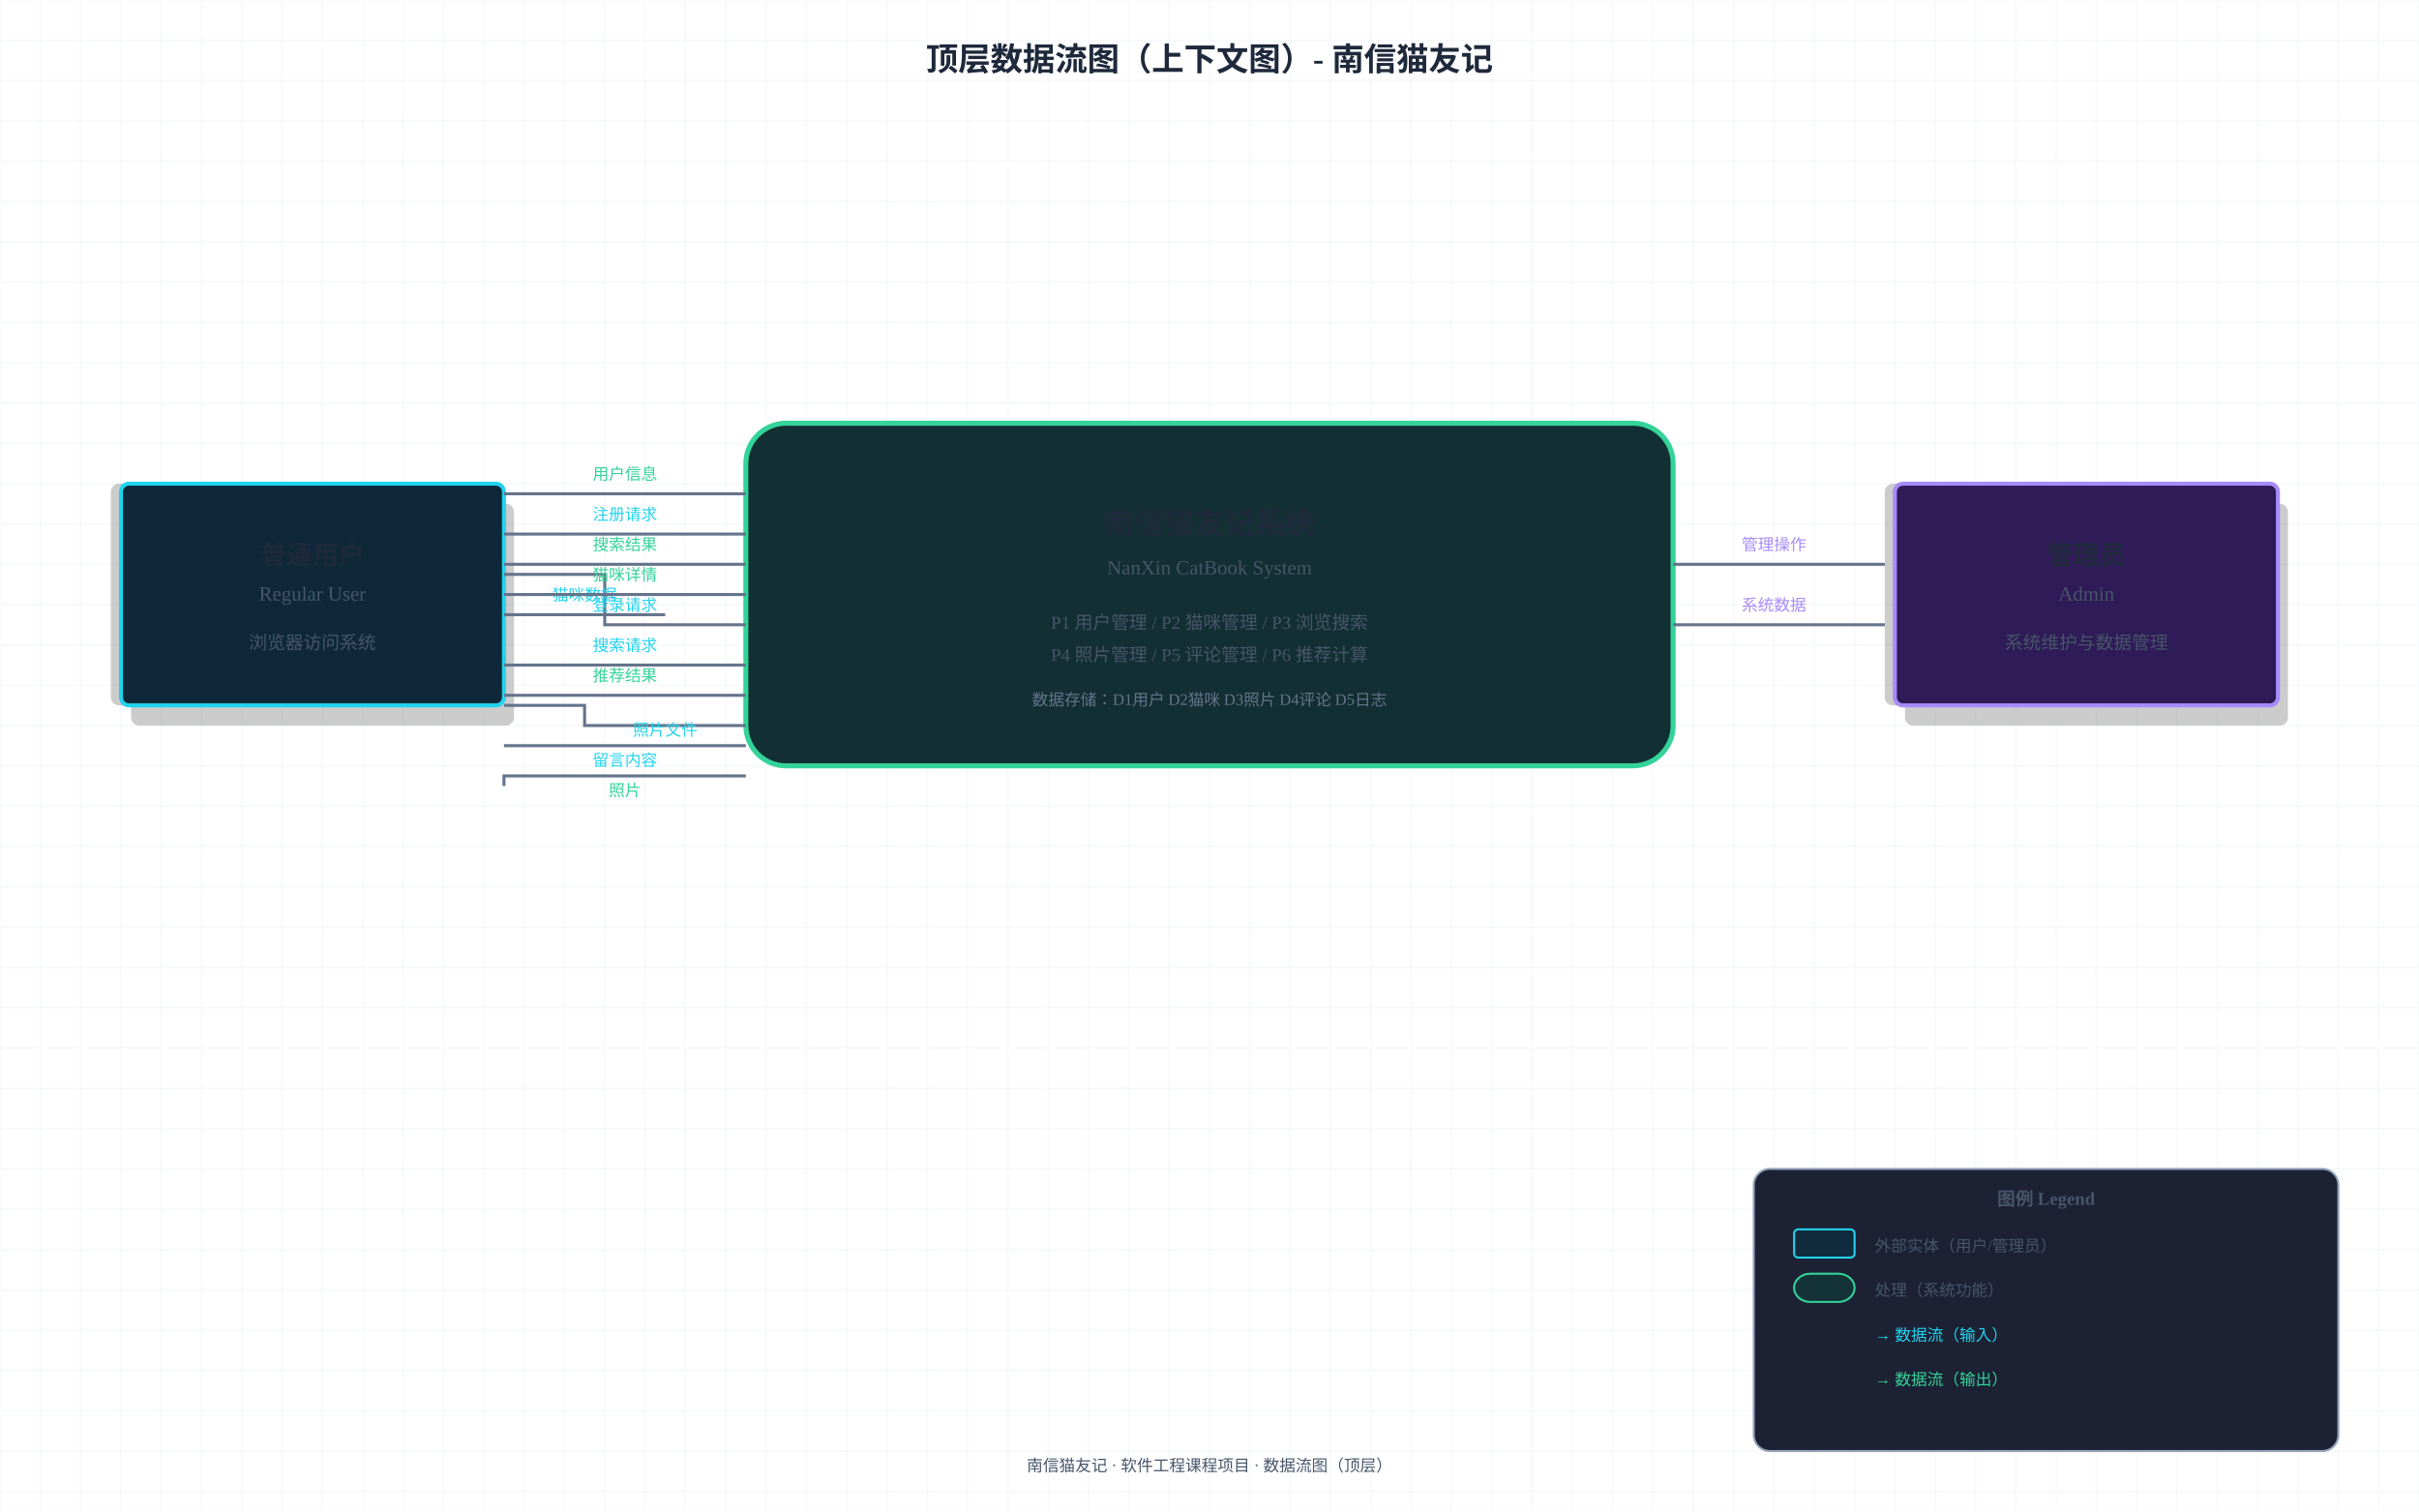
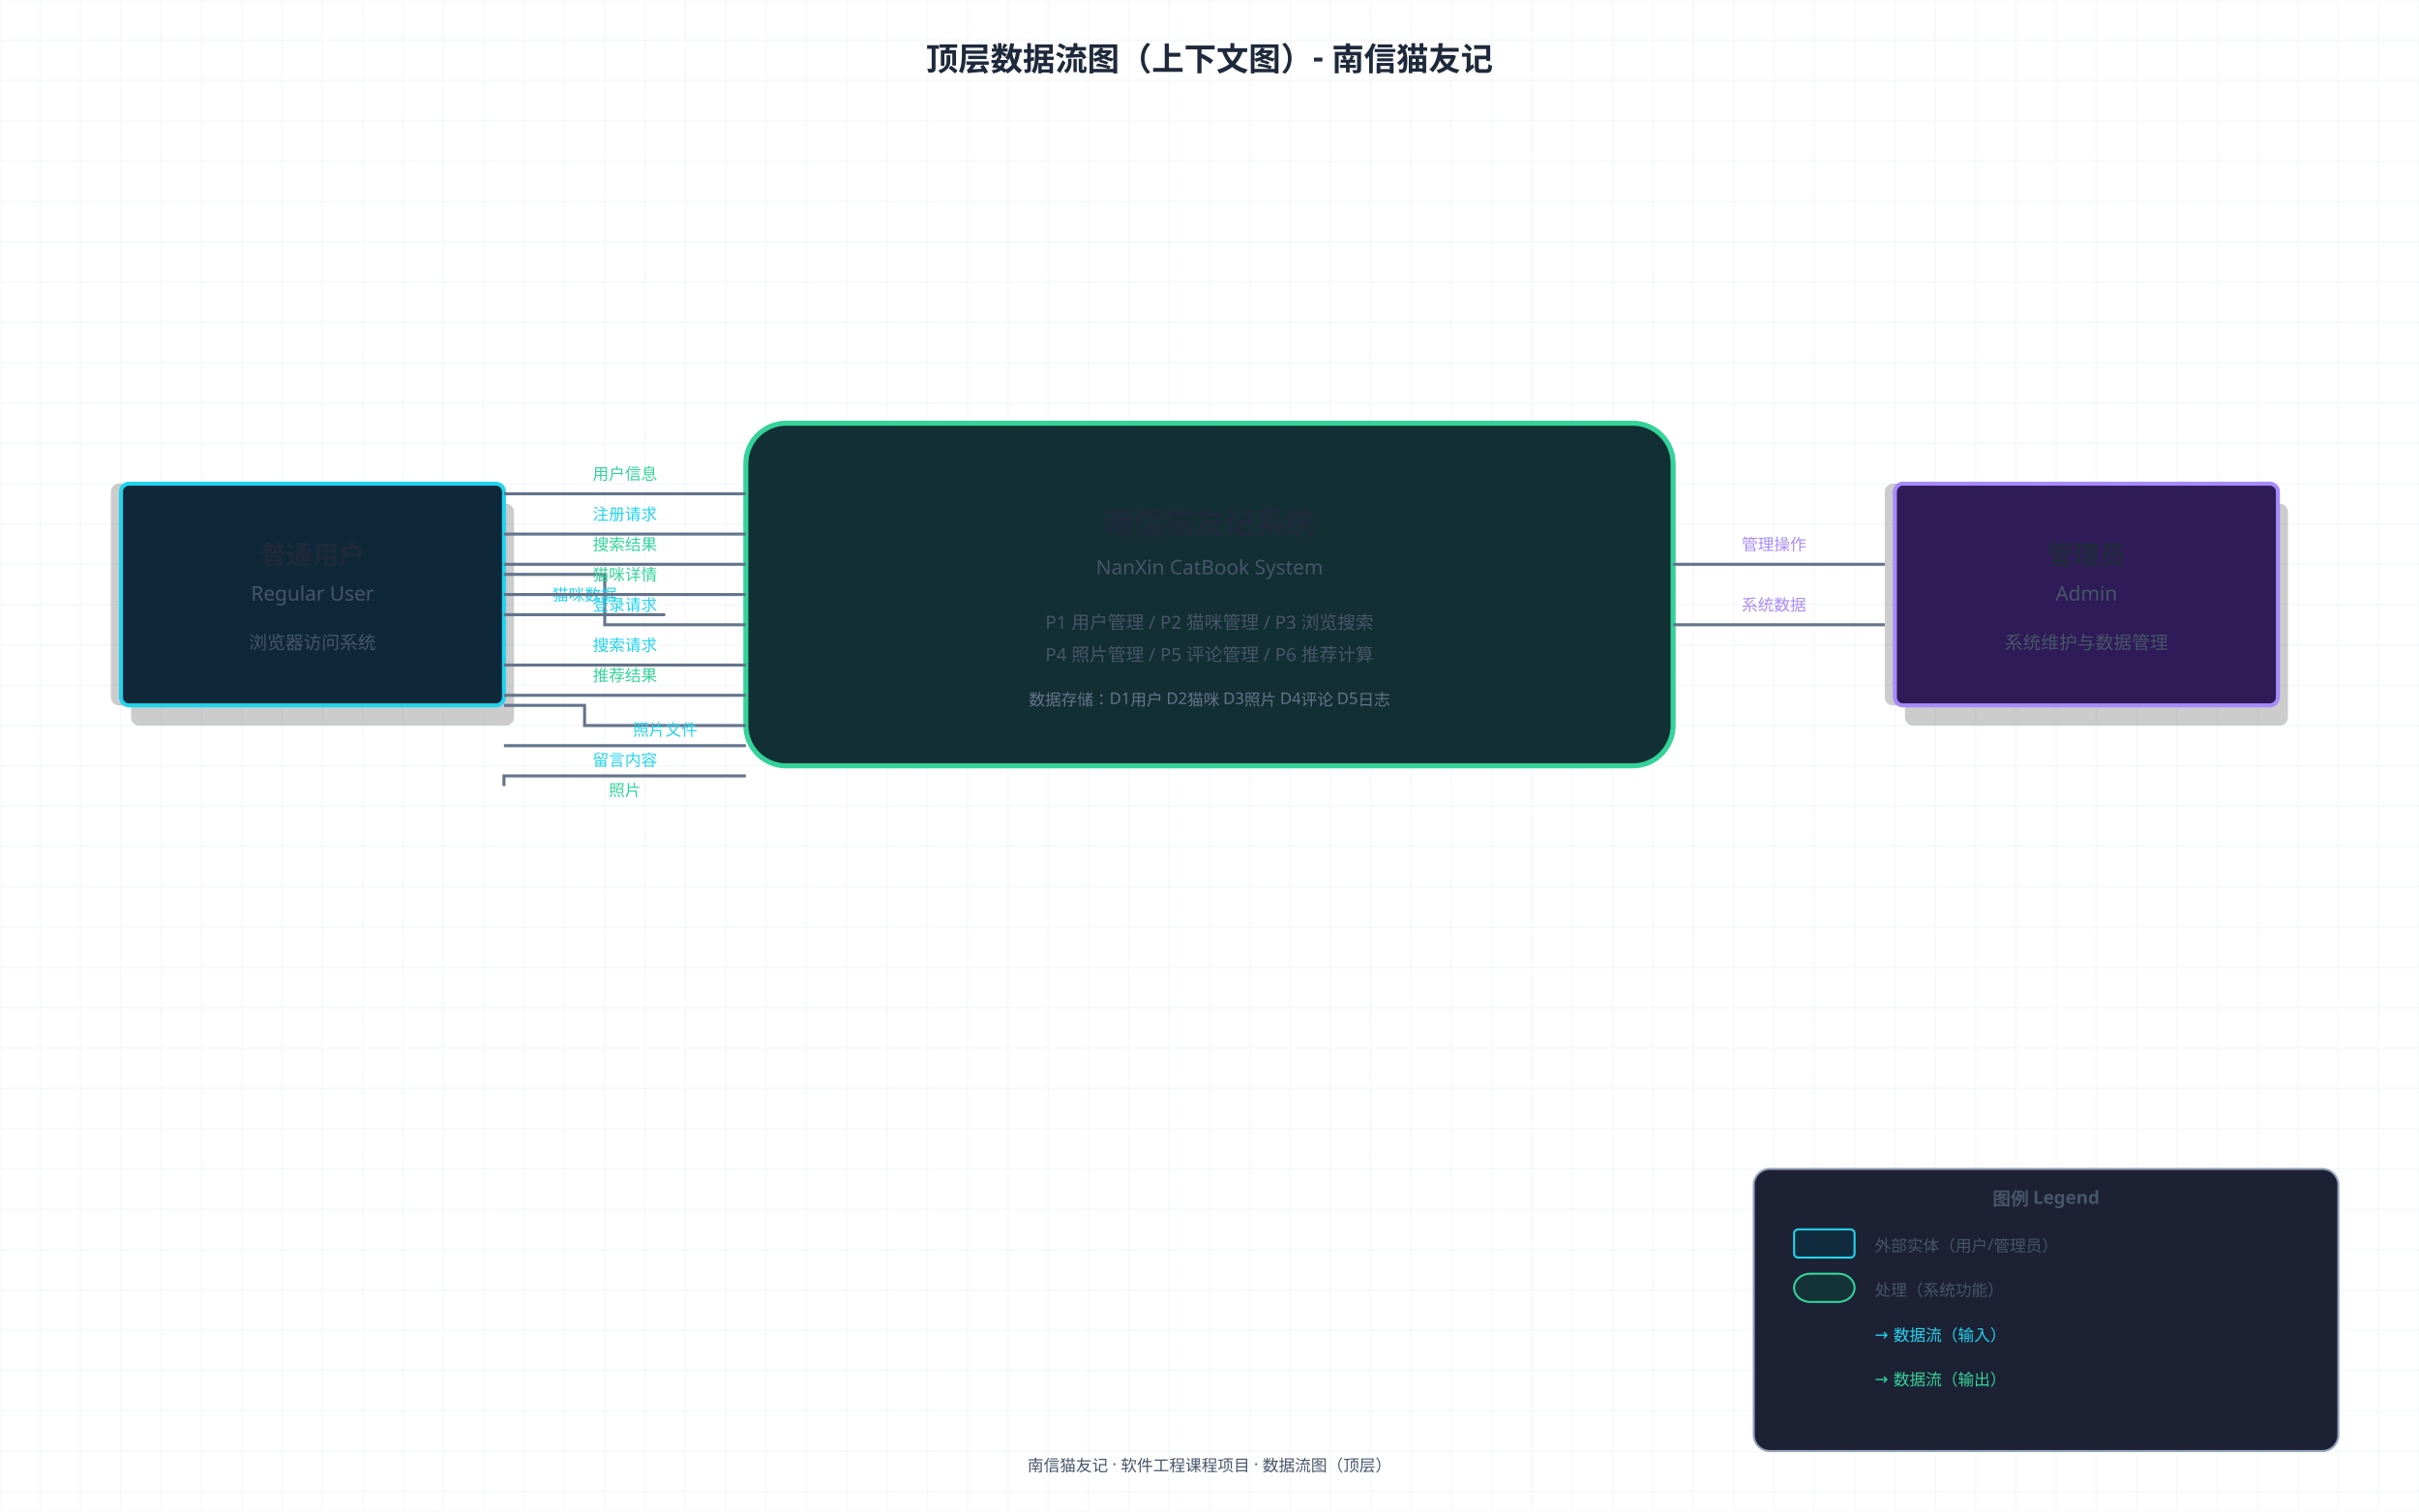
- <svg xmlns="http://www.w3.org/2000/svg" viewBox="0 0 1200 750">
+ <svg xmlns="http://www.w3.org/2000/svg" viewBox="0 0 1200 750" font-family="Microsoft YaHei, SimHei, sans-serif">
  <defs>
    <pattern id="grid" width="20" height="20" patternUnits="userSpaceOnUse">
      <rect width="20" height="20" fill="none" stroke="#f1f5f9" stroke-width="0.5" />
    </pattern>
  </defs>
  <rect width="100%" height="100%" fill="#ffffff" />
  <rect width="1200" height="750" fill="#ffffff" />
  <rect width="1200" height="750" fill="url(#grid)" />
  <text x="600" y="35" fill="#1e293b" font-size="16" font-weight="700" text-anchor="middle">顶层数据流图（上下文图）- 南信猫友记</text>
  <rect x="55" y="240" width="190" height="110" rx="4" fill="rgba(0,0,0,0.2)" />
  <rect x="65" y="250" width="190" height="110" rx="4" fill="rgba(0,0,0,0.2)" />
  <rect x="60" y="240" width="190" height="110" rx="4" fill="#1a1a2e" />
  <rect x="60" y="240" width="190" height="110" rx="4" fill="rgba(8,51,68,0.6)" stroke="#22d3ee" stroke-width="2" />
  <text x="155" y="280" fill="#1e293b" font-size="13" font-weight="700" text-anchor="middle">普通用户</text>
  <text x="155" y="298" fill="#475569" font-size="10" text-anchor="middle">Regular User</text>
  <text x="155" y="322" fill="#475569" font-size="9" text-anchor="middle">浏览器访问系统</text>
  <rect x="935" y="240" width="190" height="110" rx="4" fill="rgba(0,0,0,0.2)" />
  <rect x="945" y="250" width="190" height="110" rx="4" fill="rgba(0,0,0,0.2)" />
  <rect x="940" y="240" width="190" height="110" rx="4" fill="#1a1a2e" />
  <rect x="940" y="240" width="190" height="110" rx="4" fill="rgba(76,29,149,0.4)" stroke="#a78bfa" stroke-width="2" />
  <text x="1035" y="280" fill="#1e293b" font-size="13" font-weight="700" text-anchor="middle">管理员</text>
  <text x="1035" y="298" fill="#475569" font-size="10" text-anchor="middle">Admin</text>
  <text x="1035" y="322" fill="#475569" font-size="9" text-anchor="middle">系统维护与数据管理</text>
  <rect x="370" y="210" width="460" height="170" rx="20" fill="#1a1a2e" />
  <rect x="370" y="210" width="460" height="170" rx="20" fill="rgba(6,78,59,0.4)" stroke="#34d399" stroke-width="2.5" />
  <text x="600" y="265" fill="#1e293b" font-size="15" font-weight="700" text-anchor="middle">南信猫友记系统</text>
  <text x="600" y="285" fill="#475569" font-size="10" text-anchor="middle">NanXin CatBook System</text>
  <text x="600" y="312" fill="#475569" font-size="9" text-anchor="middle">P1 用户管理 / P2 猫咪管理 / P3 浏览搜索</text>
  <text x="600" y="328" fill="#475569" font-size="9" text-anchor="middle">P4 照片管理 / P5 评论管理 / P6 推荐计算</text>
  <text x="600" y="350" fill="#64748b" font-size="8" text-anchor="middle">数据存储：D1用户 D2猫咪 D3照片 D4评论 D5日志</text>
  <path d="M 250,265 L 340,265 L 370,265" fill="none" stroke="#64748b" stroke-width="1.5" marker-end="url(#arrow)" />
  <text x="310" y="258" fill="#22d3ee" font-size="8" text-anchor="middle">注册请求</text>
  <path d="M 250,285 L 300,285 L 300,310 L 370,310" fill="none" stroke="#64748b" stroke-width="1.5" marker-end="url(#arrow)" />
  <text x="310" y="303" fill="#22d3ee" font-size="8" text-anchor="middle">登录请求</text>
  <path d="M 250,305 L 330,305" fill="none" stroke="#64748b" stroke-width="1.5" marker-end="url(#arrow)" />
  <text x="290" y="298" fill="#22d3ee" font-size="8" text-anchor="middle">猫咪数据</text>
  <path d="M 250,330 L 370,330" fill="none" stroke="#64748b" stroke-width="1.5" marker-end="url(#arrow)" />
  <text x="310" y="323" fill="#22d3ee" font-size="8" text-anchor="middle">搜索请求</text>
  <path d="M 250,350 L 290,350 L 290,360 L 370,360" fill="none" stroke="#64748b" stroke-width="1.5" marker-end="url(#arrow)" />
  <text x="330" y="365" fill="#22d3ee" font-size="8" text-anchor="middle">照片文件</text>
  <path d="M 250,370 L 370,370" fill="none" stroke="#64748b" stroke-width="1.5" marker-end="url(#arrow)" />
  <text x="310" y="380" fill="#22d3ee" font-size="8" text-anchor="middle">留言内容</text>
  <path d="M 370,245 L 250,245" fill="none" stroke="#64748b" stroke-width="1.5" marker-end="url(#arrow-cyan)" />
  <text x="310" y="238" fill="#34d399" font-size="8" text-anchor="middle">用户信息</text>
  <path d="M 370,280 L 250,280" fill="none" stroke="#64748b" stroke-width="1.5" marker-end="url(#arrow-cyan)" />
  <text x="310" y="273" fill="#34d399" font-size="8" text-anchor="middle">搜索结果</text>
  <path d="M 370,295 L 250,295" fill="none" stroke="#64748b" stroke-width="1.5" marker-end="url(#arrow-cyan)" />
  <text x="310" y="288" fill="#34d399" font-size="8" text-anchor="middle">猫咪详情</text>
  <path d="M 370,345 L 250,345" fill="none" stroke="#64748b" stroke-width="1.5" marker-end="url(#arrow-cyan)" />
  <text x="310" y="338" fill="#34d399" font-size="8" text-anchor="middle">推荐结果</text>
  <path d="M 370,385 L 250,385 L 250,390" fill="none" stroke="#64748b" stroke-width="1.5" marker-end="url(#arrow-cyan)" />
  <text x="310" y="395" fill="#34d399" font-size="8" text-anchor="middle">照片</text>
  <path d="M 935,280 L 830,280" fill="none" stroke="#64748b" stroke-width="1.5" marker-end="url(#arrow)" />
  <text x="880" y="273" fill="#a78bfa" font-size="8" text-anchor="middle">管理操作</text>
  <path d="M 830,310 L 935,310" fill="none" stroke="#64748b" stroke-width="1.5" marker-end="url(#arrow-violet)" />
  <text x="880" y="303" fill="#a78bfa" font-size="8" text-anchor="middle">系统数据</text>
  <rect x="870" y="580" width="290" height="140" rx="8" fill="#1a1a2e" />
  <rect x="870" y="580" width="290" height="140" rx="8" fill="rgba(30,41,59,0.5)" stroke="#94a3b8" stroke-width="1" />
  <text x="1015" y="598" fill="#475569" font-size="9" font-weight="600" text-anchor="middle">图例 Legend</text>
  <rect x="890" y="610" width="30" height="14" rx="2" fill="rgba(8,51,68,0.6)" stroke="#22d3ee" stroke-width="1" />
  <text x="930" y="621" fill="#475569" font-size="8">外部实体（用户/管理员）</text>
  <rect x="890" y="632" width="30" height="14" rx="8" fill="rgba(6,78,59,0.4)" stroke="#34d399" stroke-width="1" />
  <text x="930" y="643" fill="#475569" font-size="8">处理（系统功能）</text>
  <text x="930" y="665" fill="#22d3ee" font-size="8">→ 数据流（输入）</text>
  <text x="930" y="687" fill="#34d399" font-size="8">→ 数据流（输出）</text>
  <text x="600" y="730" fill="#475569" font-size="8" text-anchor="middle">南信猫友记 · 软件工程课程项目 · 数据流图（顶层）</text>
</svg>
